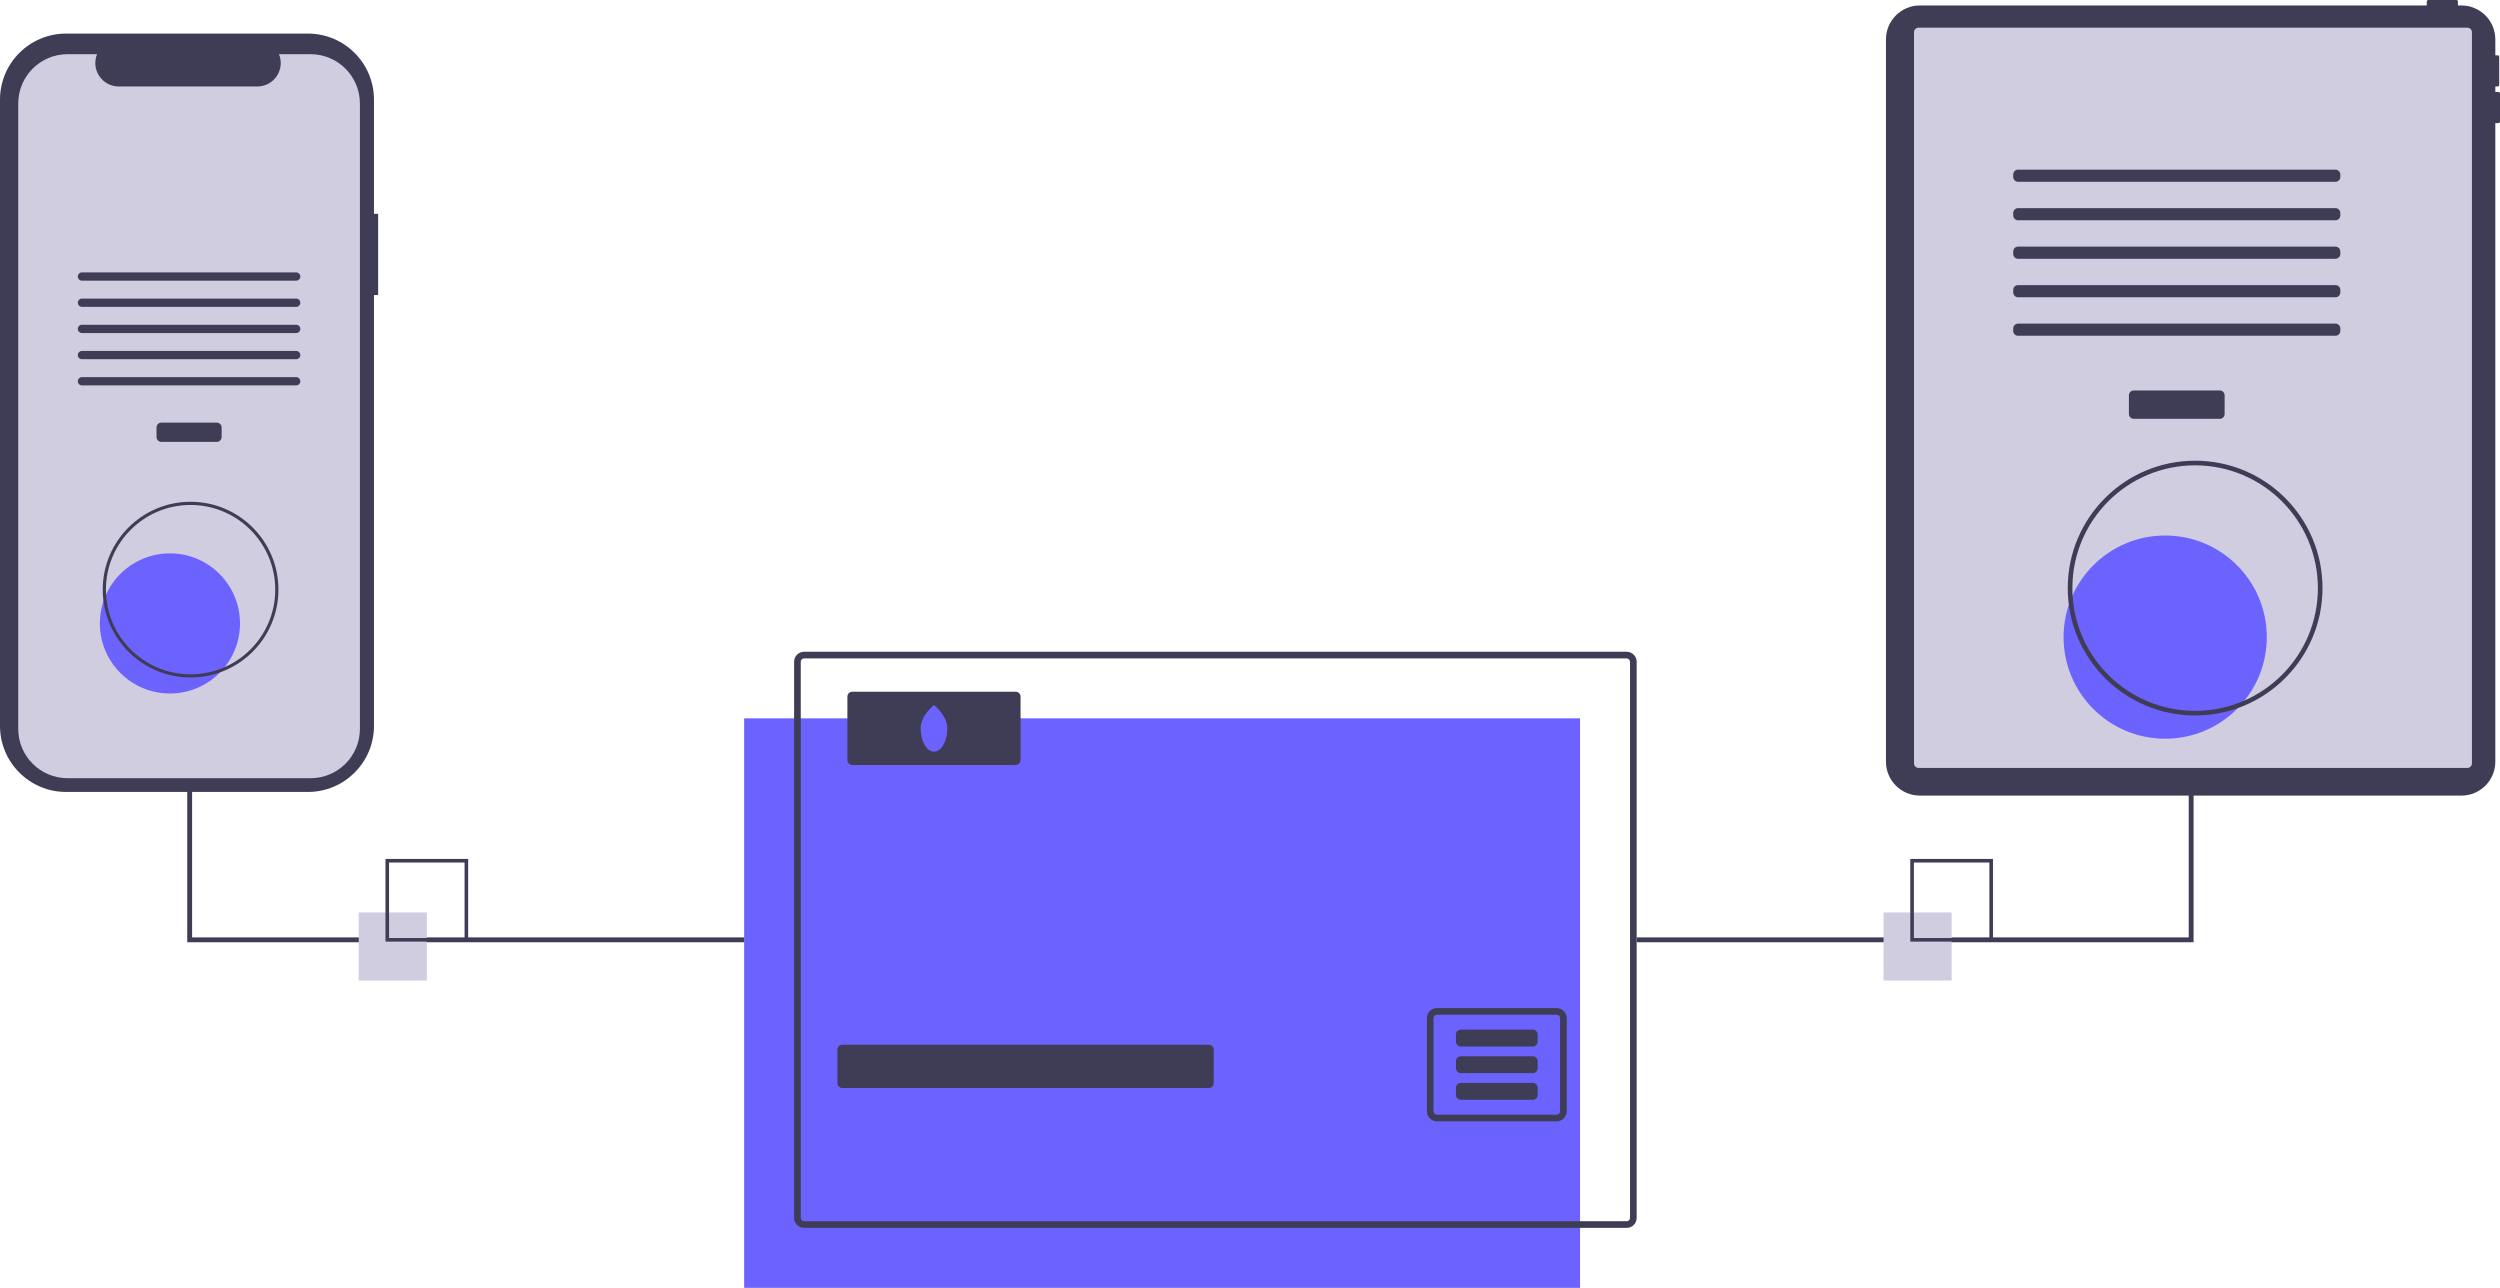
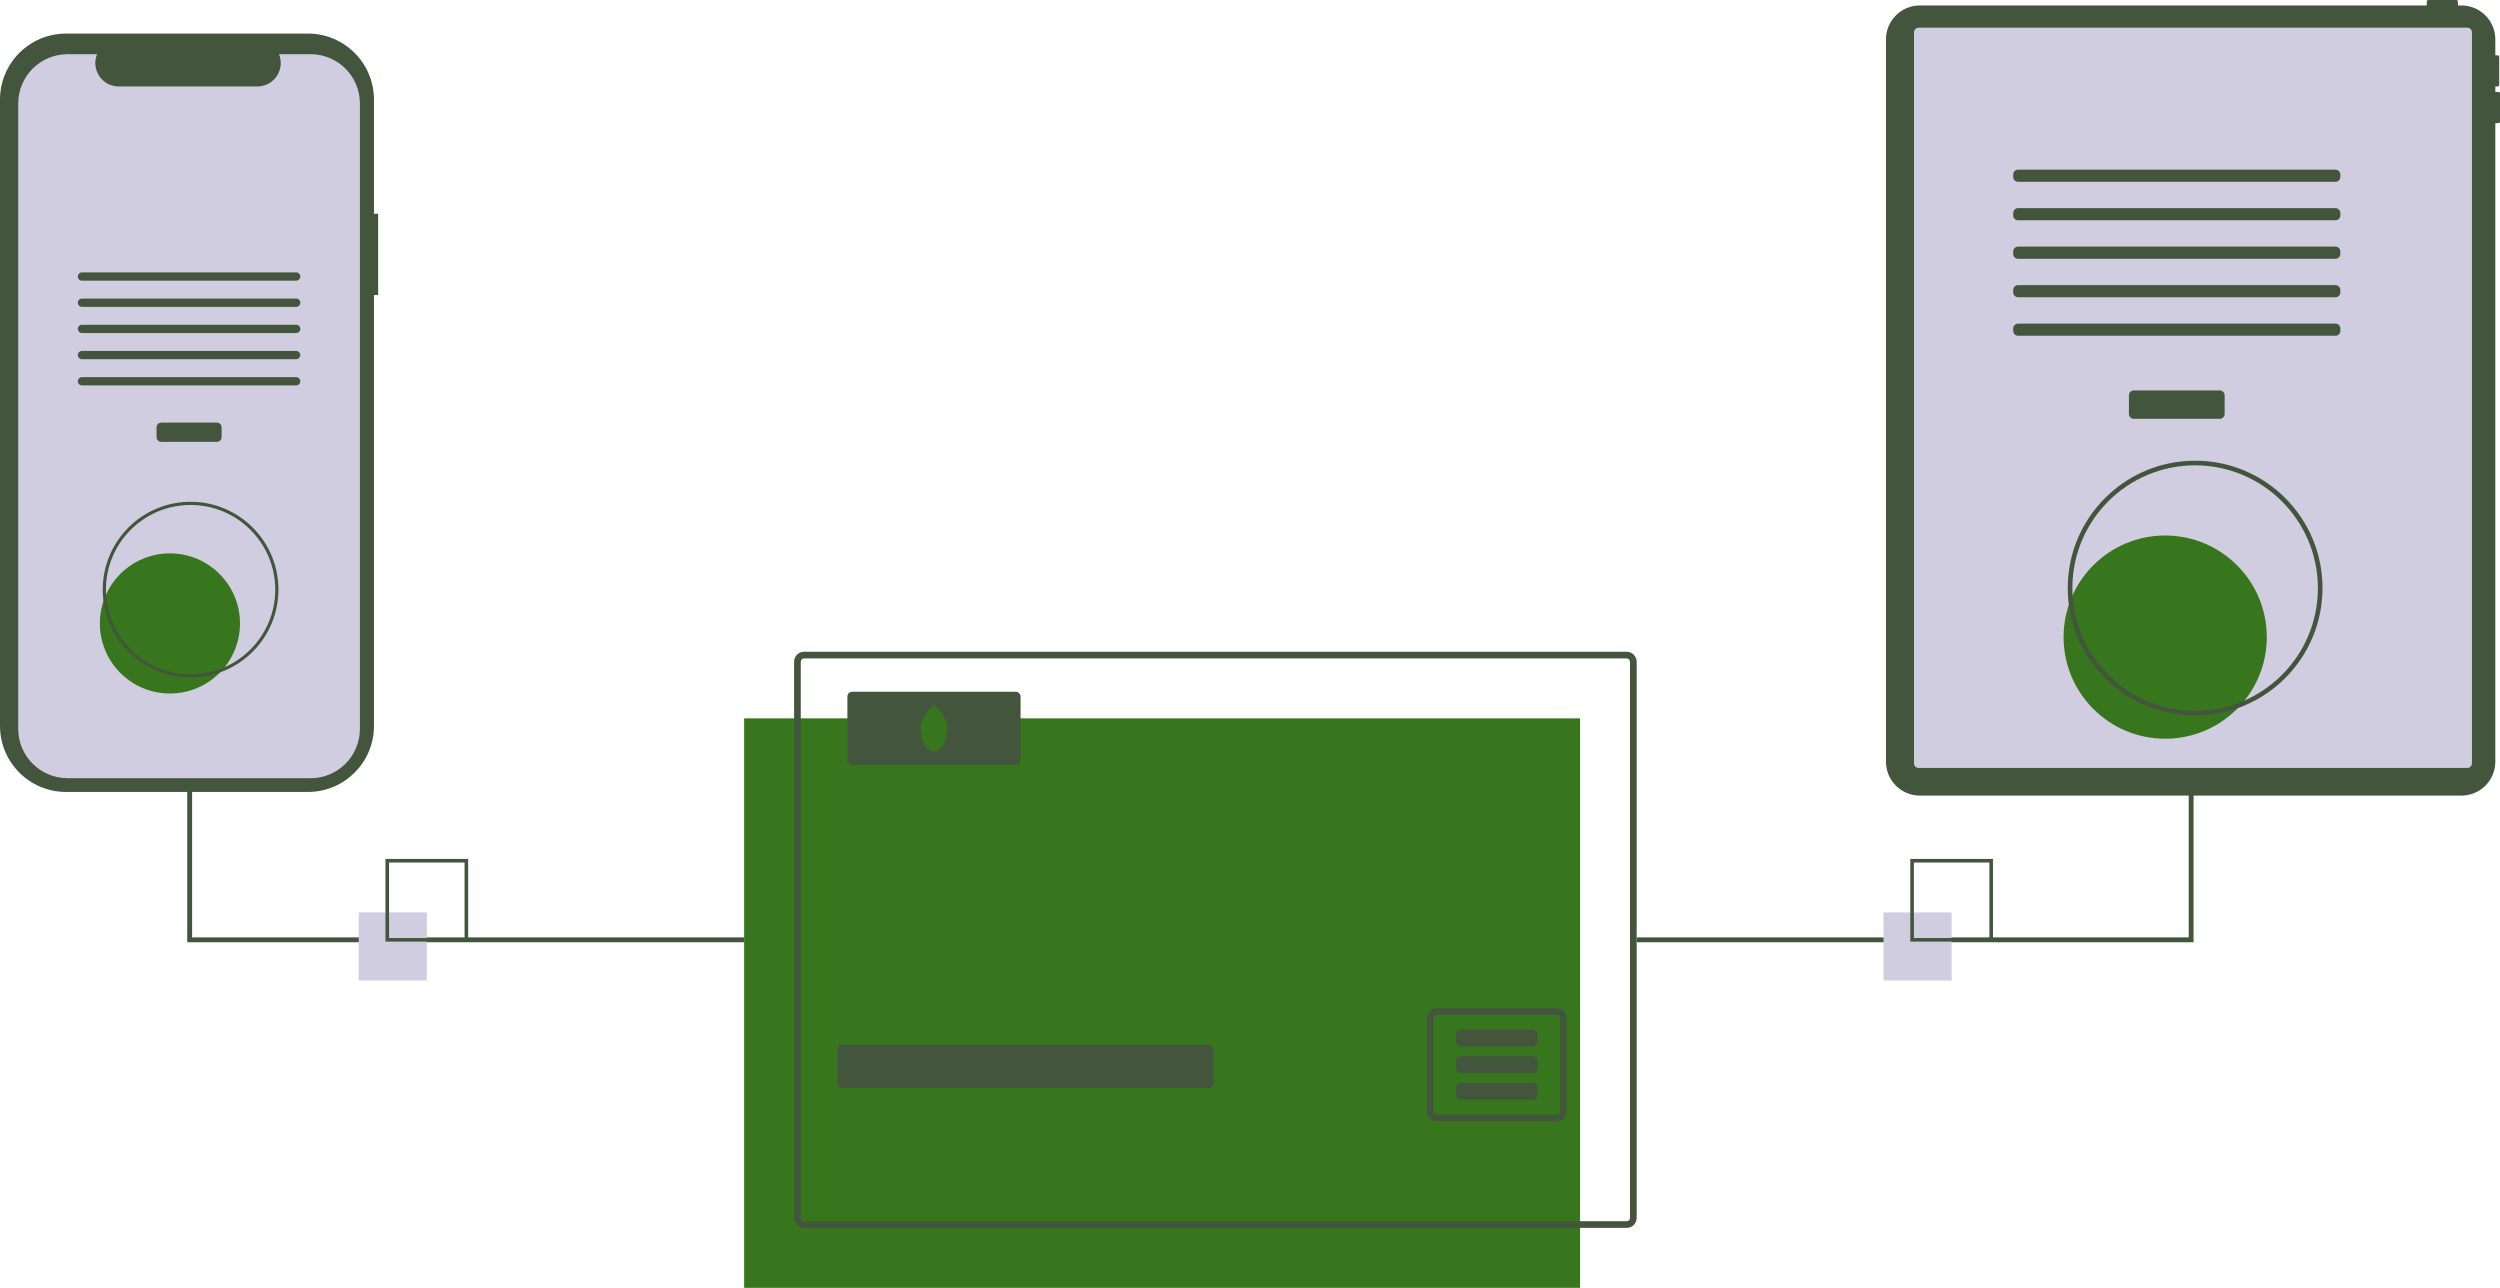
<svg xmlns="http://www.w3.org/2000/svg" data-name="Layer 1" width="1027.992" height="529.556" viewBox="0 0 1027.992 529.556">
-   <rect x="305.992" y="295.386" width="343.72" height="234.17" fill="#6c63ff" />
-   <path d="M754.886,453.218h-338.24a4.116,4.116,0,0,0-4.11,4.11v228.69a4.11,4.11,0,0,0,4.11,4.11h338.24a4.11,4.11,0,0,0,4.11-4.11v-228.69A4.116,4.116,0,0,0,754.886,453.218Zm1.37,232.8a1.366,1.366,0,0,1-1.37,1.37h-338.24a1.366,1.366,0,0,1-1.37-1.37v-228.69a1.372,1.372,0,0,1,1.37-1.37h338.24a1.372,1.372,0,0,1,1.37,1.37Z" transform="translate(-86.00397 -185.2222)" fill="#3f3d56" />
-   <rect x="344.335" y="429.587" width="154.743" height="17.802" rx="2" fill="#3f3d56" />
-   <path d="M726.126,599.748h-49.29a4.11,4.11,0,0,0-4.11,4.11v38.34a4.11,4.11,0,0,0,4.11,4.11h49.29a4.11,4.11,0,0,0,4.11-4.11v-38.34A4.11,4.11,0,0,0,726.126,599.748Zm1.37,42.45a1.372,1.372,0,0,1-1.37,1.37h-49.29a1.372,1.372,0,0,1-1.37-1.37v-38.34a1.366,1.366,0,0,1,1.37-1.37h49.29a1.366,1.366,0,0,1,1.37,1.37Z" transform="translate(-86.00397 -185.2222)" fill="#3f3d56" />
-   <rect x="598.676" y="423.372" width="33.603" height="6.952" rx="2" fill="#3f3d56" />
-   <rect x="598.676" y="434.328" width="33.603" height="6.952" rx="2" fill="#3f3d56" />
-   <rect x="598.676" y="445.283" width="33.603" height="6.952" rx="2" fill="#3f3d56" />
-   <rect x="348.444" y="284.431" width="71.209" height="30.127" rx="2" fill="#3f3d56" />
-   <path d="M475.53,484.716c0,5.294-2.452,9.586-5.478,9.586s-5.478-4.292-5.478-9.586,5.478-9.586,5.478-9.586S475.53,479.422,475.53,484.716Z" transform="translate(-86.00397 -185.2222)" fill="#6c63ff" />
-   <polygon points="901.992 161.837 899.992 161.837 899.992 385.451 672.992 385.451 672.992 387.451 901.992 387.451 901.992 161.837" fill="#3f3d56" />
-   <polygon points="305.992 387.451 76.992 387.451 76.992 161.837 78.992 161.837 78.992 385.451 305.992 385.451 305.992 387.451" fill="#3f3d56" />
-   <path d="M1113.355,223.032h-1.282v-2.243h.961a.641.641,0,0,0,.641-.641V208.613a.641.641,0,0,0-.641-.641h-.961v-6.551a13.956,13.956,0,0,0-13.956-13.956h-1.424v-1.602a.641.641,0,0,0-.641-.641h-11.535a.641.641,0,0,0-.641.641v1.602H875.461a13.956,13.956,0,0,0-13.956,13.956v296.994a13.956,13.956,0,0,0,13.956,13.956h222.657a13.956,13.956,0,0,0,13.956-13.956V235.849h1.282a.641.641,0,0,0,.641-.641V223.673A.641.641,0,0,0,1113.355,223.032Z" transform="translate(-86.00397 -185.2222)" fill="#3f3d56" />
+   <rect x="305.992" y="295.386" width="343.72" height="234.17" fill="#38761d" />
+   <path d="M754.886,453.218h-338.24a4.116,4.116,0,0,0-4.11,4.11v228.69a4.11,4.11,0,0,0,4.11,4.11h338.24a4.11,4.11,0,0,0,4.11-4.11v-228.69A4.116,4.116,0,0,0,754.886,453.218Zm1.37,232.8a1.366,1.366,0,0,1-1.37,1.37h-338.24a1.366,1.366,0,0,1-1.37-1.37v-228.69a1.372,1.372,0,0,1,1.37-1.37h338.24a1.372,1.372,0,0,1,1.37,1.37Z" transform="translate(-86.00397 -185.2222)" fill="#43563d" />
+   <rect x="344.335" y="429.587" width="154.743" height="17.802" rx="2" fill="#43563d" />
+   <path d="M726.126,599.748h-49.29a4.11,4.11,0,0,0-4.11,4.11v38.34a4.11,4.11,0,0,0,4.11,4.11h49.29a4.11,4.11,0,0,0,4.11-4.11v-38.34A4.11,4.11,0,0,0,726.126,599.748Zm1.37,42.45a1.372,1.372,0,0,1-1.37,1.37h-49.29a1.372,1.372,0,0,1-1.37-1.37v-38.34a1.366,1.366,0,0,1,1.37-1.37h49.29a1.366,1.366,0,0,1,1.37,1.37Z" transform="translate(-86.00397 -185.2222)" fill="#43563d" />
+   <rect x="598.676" y="423.372" width="33.603" height="6.952" rx="2" fill="#43563d" />
+   <rect x="598.676" y="434.328" width="33.603" height="6.952" rx="2" fill="#43563d" />
+   <rect x="598.676" y="445.283" width="33.603" height="6.952" rx="2" fill="#43563d" />
+   <rect x="348.444" y="284.431" width="71.209" height="30.127" rx="2" fill="#43563d" />
+   <path d="M475.53,484.716c0,5.294-2.452,9.586-5.478,9.586s-5.478-4.292-5.478-9.586,5.478-9.586,5.478-9.586S475.53,479.422,475.53,484.716Z" transform="translate(-86.00397 -185.2222)" fill="#38761d" />
+   <polygon points="901.992 161.837 899.992 161.837 899.992 385.451 672.992 385.451 672.992 387.451 901.992 387.451 901.992 161.837" fill="#43563d" />
+   <polygon points="305.992 387.451 76.992 387.451 76.992 161.837 78.992 161.837 78.992 385.451 305.992 385.451 305.992 387.451" fill="#43563d" />
+   <path d="M1113.355,223.032h-1.282v-2.243h.961a.641.641,0,0,0,.641-.641V208.613a.641.641,0,0,0-.641-.641h-.961v-6.551a13.956,13.956,0,0,0-13.956-13.956h-1.424v-1.602a.641.641,0,0,0-.641-.641h-11.535a.641.641,0,0,0-.641.641v1.602H875.461a13.956,13.956,0,0,0-13.956,13.956v296.994a13.956,13.956,0,0,0,13.956,13.956h222.657a13.956,13.956,0,0,0,13.956-13.956V235.849h1.282a.641.641,0,0,0,.641-.641V223.673A.641.641,0,0,0,1113.355,223.032Z" transform="translate(-86.00397 -185.2222)" fill="#43563d" />
  <rect x="787.035" y="11.372" width="229.423" height="304.406" rx="1.905" fill="#d0cde1" />
-   <rect x="875.401" y="160.558" width="39.357" height="11.663" rx="2" fill="#3f3d56" />
-   <rect x="827.821" y="69.754" width="134.517" height="4.998" rx="2" fill="#3f3d56" />
-   <rect x="827.821" y="85.582" width="134.517" height="4.998" rx="2" fill="#3f3d56" />
-   <rect x="827.821" y="101.41" width="134.517" height="4.998" rx="2" fill="#3f3d56" />
-   <rect x="827.821" y="117.239" width="134.517" height="4.998" rx="2" fill="#3f3d56" />
-   <rect x="827.821" y="133.067" width="134.517" height="4.998" rx="2" fill="#3f3d56" />
-   <circle cx="890.317" cy="261.978" r="41.78" fill="#6c63ff" />
-   <path d="M988.636,479.426a52.382,52.382,0,1,1,52.382-52.382A52.441,52.441,0,0,1,988.636,479.426Zm0-102.859a50.477,50.477,0,1,0,50.477,50.477A50.534,50.534,0,0,0,988.636,376.567Z" transform="translate(-86.00397 -185.2222)" fill="#3f3d56" />
-   <path d="M241.496,273.134h-1.713V226.196a27.167,27.167,0,0,0-27.167-27.167H113.171A27.167,27.167,0,0,0,86.004,226.196V483.703a27.167,27.167,0,0,0,27.167,27.167h99.445A27.167,27.167,0,0,0,239.783,483.703V306.545H241.496Z" transform="translate(-86.00397 -185.2222)" fill="#3f3d56" />
+   <rect x="875.401" y="160.558" width="39.357" height="11.663" rx="2" fill="#43563d" />
+   <rect x="827.821" y="69.754" width="134.517" height="4.998" rx="2" fill="#43563d" />
+   <rect x="827.821" y="85.582" width="134.517" height="4.998" rx="2" fill="#43563d" />
+   <rect x="827.821" y="101.41" width="134.517" height="4.998" rx="2" fill="#43563d" />
+   <rect x="827.821" y="117.239" width="134.517" height="4.998" rx="2" fill="#43563d" />
+   <rect x="827.821" y="133.067" width="134.517" height="4.998" rx="2" fill="#43563d" />
+   <circle cx="890.317" cy="261.978" r="41.78" fill="#38761d" />
+   <path d="M988.636,479.426a52.382,52.382,0,1,1,52.382-52.382A52.441,52.441,0,0,1,988.636,479.426Zm0-102.859a50.477,50.477,0,1,0,50.477,50.477A50.534,50.534,0,0,0,988.636,376.567Z" transform="translate(-86.00397 -185.2222)" fill="#43563d" />
+   <path d="M241.496,273.134h-1.713V226.196a27.167,27.167,0,0,0-27.167-27.167H113.171A27.167,27.167,0,0,0,86.004,226.196V483.703a27.167,27.167,0,0,0,27.167,27.167h99.445A27.167,27.167,0,0,0,239.783,483.703V306.545H241.496Z" transform="translate(-86.00397 -185.2222)" fill="#43563d" />
  <path d="M233.997,227.792V484.924a20.288,20.288,0,0,1-20.285,20.292H113.787a20.288,20.288,0,0,1-20.285-20.292V227.792a20.287,20.287,0,0,1,20.285-20.285h12.123a9.638,9.638,0,0,0,8.925,13.276h56.972a9.637,9.637,0,0,0,8.925-13.276h12.98A20.287,20.287,0,0,1,233.997,227.792Z" transform="translate(-86.00397 -185.2222)" fill="#d0cde1" />
-   <rect x="64.362" y="173.773" width="26.768" height="7.933" rx="2" fill="#3f3d56" />
-   <rect x="32" y="112.012" width="91.492" height="3.4" rx="1.7" fill="#3f3d56" />
-   <rect x="32" y="122.778" width="91.492" height="3.4" rx="1.7" fill="#3f3d56" />
-   <rect x="32" y="133.544" width="91.492" height="3.4" rx="1.7" fill="#3f3d56" />
-   <rect x="32" y="144.309" width="91.492" height="3.4" rx="1.7" fill="#3f3d56" />
-   <rect x="32" y="155.075" width="91.492" height="3.4" rx="1.7" fill="#3f3d56" />
-   <circle cx="69.875" cy="256.355" r="28.813" fill="#6c63ff" />
-   <path d="M164.371,463.801A36.125,36.125,0,1,1,200.496,427.677,36.165,36.165,0,0,1,164.371,463.801Zm0-70.936a34.811,34.811,0,1,0,34.811,34.811A34.85,34.85,0,0,0,164.371,392.866Z" transform="translate(-86.00397 -185.2222)" fill="#3f3d56" />
+   <rect x="64.362" y="173.773" width="26.768" height="7.933" rx="2" fill="#43563d" />
+   <rect x="32" y="112.012" width="91.492" height="3.4" rx="1.7" fill="#43563d" />
+   <rect x="32" y="122.778" width="91.492" height="3.4" rx="1.7" fill="#43563d" />
+   <rect x="32" y="133.544" width="91.492" height="3.4" rx="1.7" fill="#43563d" />
+   <rect x="32" y="144.309" width="91.492" height="3.4" rx="1.7" fill="#43563d" />
+   <rect x="32" y="155.075" width="91.492" height="3.4" rx="1.7" fill="#43563d" />
+   <circle cx="69.875" cy="256.355" r="28.813" fill="#38761d" />
+   <path d="M164.371,463.801A36.125,36.125,0,1,1,200.496,427.677,36.165,36.165,0,0,1,164.371,463.801Zm0-70.936a34.811,34.811,0,1,0,34.811,34.811A34.85,34.85,0,0,0,164.371,392.866Z" transform="translate(-86.00397 -185.2222)" fill="#43563d" />
  <rect x="147.505" y="375.19" width="28" height="28" fill="#d0cde1" />
-   <path d="M278.509,572.412h-34v-34h34Zm-32.522-1.478h31.043V539.89H245.987Z" transform="translate(-86.00397 -185.2222)" fill="#3f3d56" />
+   <path d="M278.509,572.412h-34v-34h34Zm-32.522-1.478h31.043V539.89H245.987Z" transform="translate(-86.00397 -185.2222)" fill="#43563d" />
  <rect x="774.505" y="375.19" width="28" height="28" fill="#d0cde1" />
-   <path d="M905.509,572.412h-34v-34h34Zm-32.522-1.478h31.043V539.89H872.987Z" transform="translate(-86.00397 -185.2222)" fill="#3f3d56" />
+   <path d="M905.509,572.412h-34v-34h34Zm-32.522-1.478h31.043V539.89H872.987Z" transform="translate(-86.00397 -185.2222)" fill="#43563d" />
</svg>
